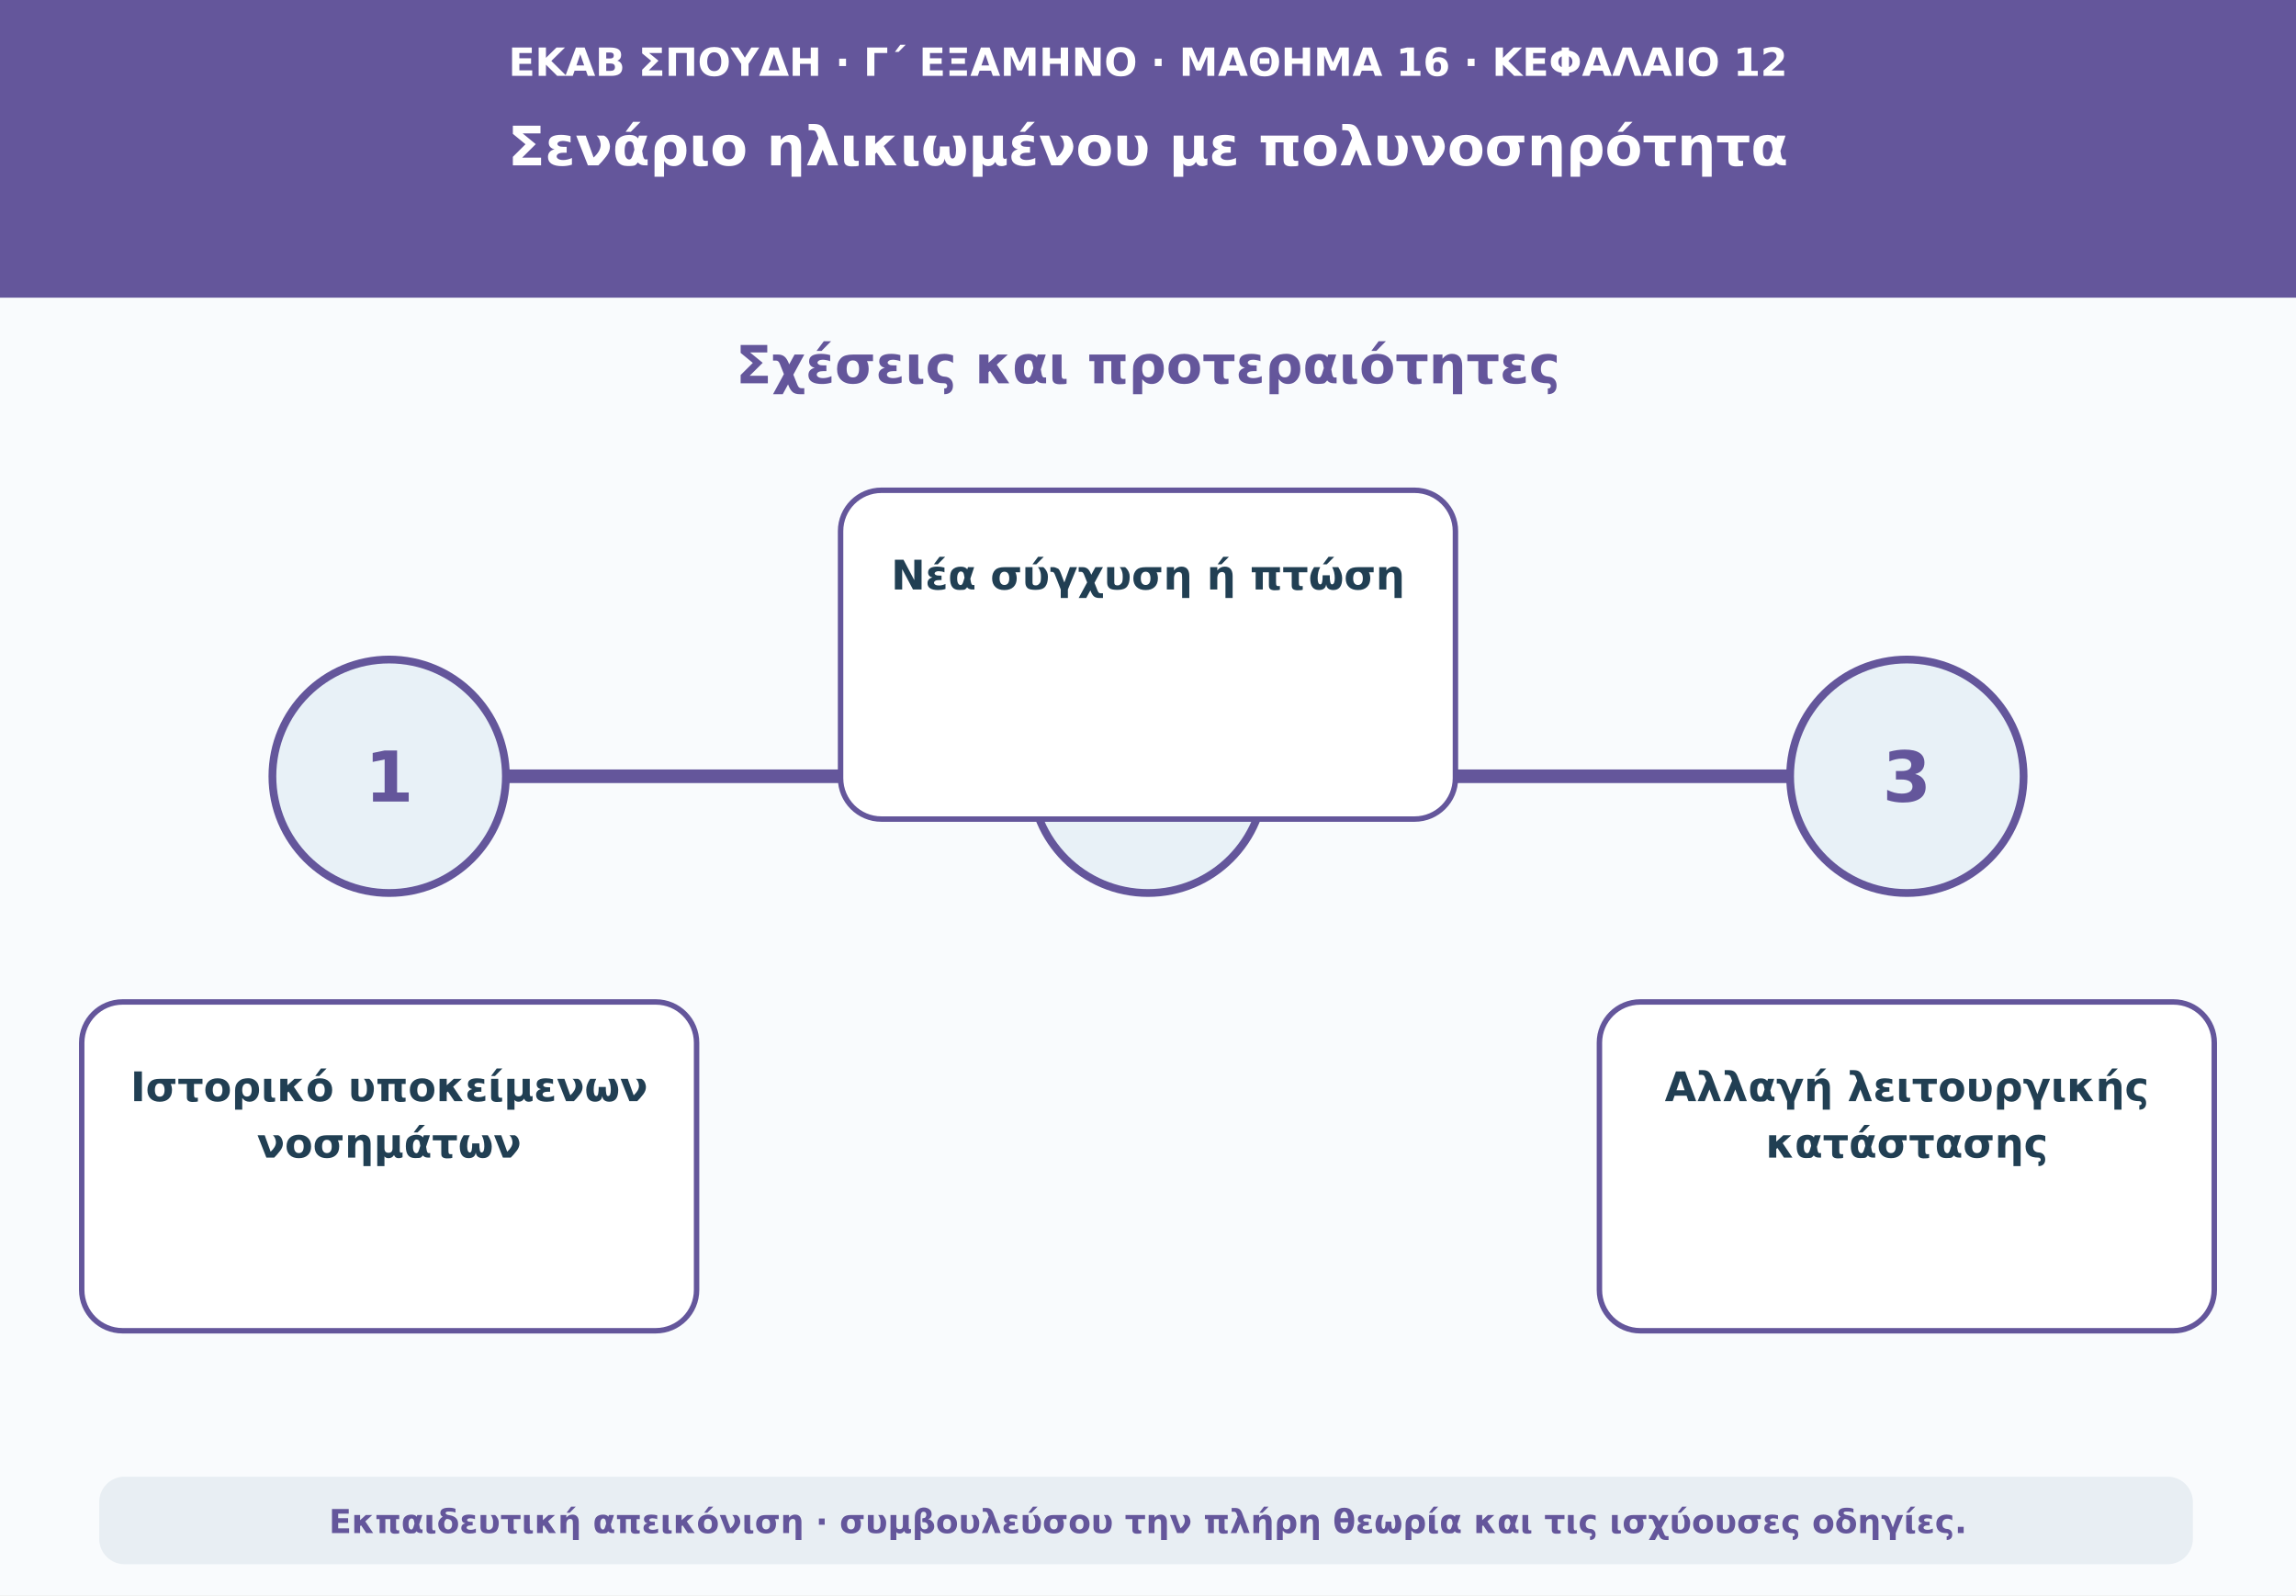
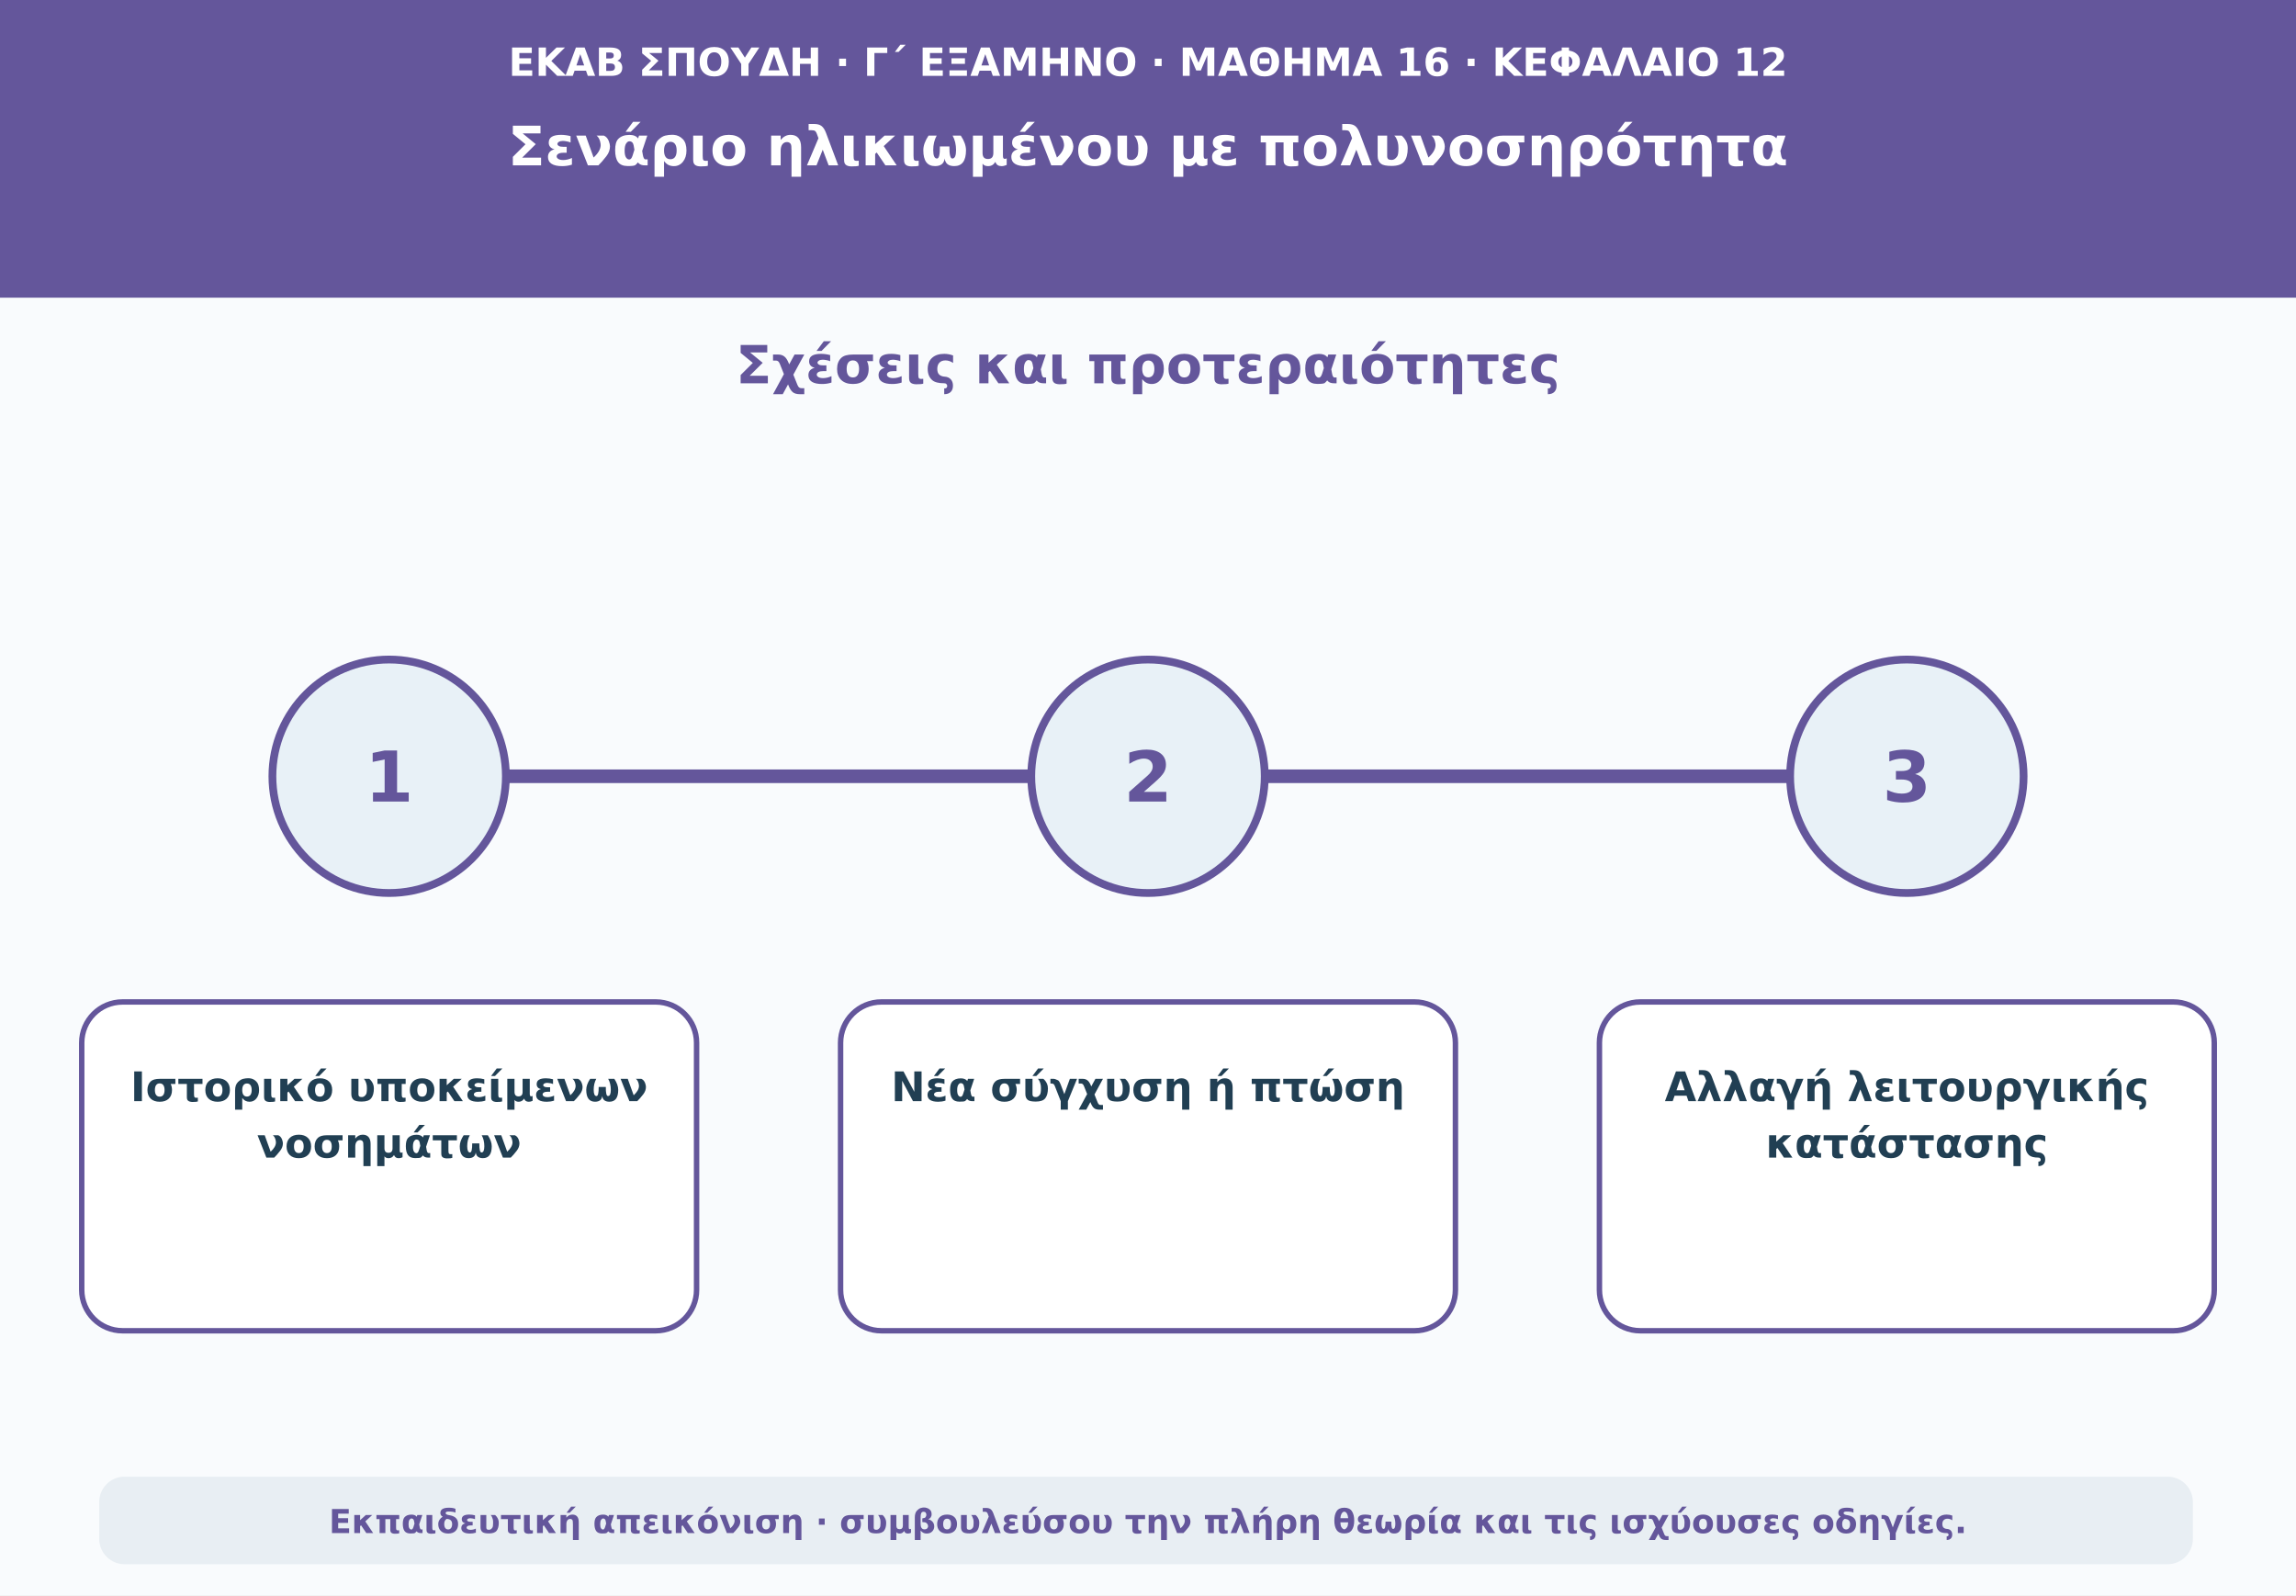
<svg xmlns="http://www.w3.org/2000/svg" viewBox="0 0 1180 820" role="img" aria-labelledby="t d">
  <rect width="1180" height="820" fill="#f9fbfd" />
  <path d="M0 0H1180V153H0Z" fill="#64569b" />
  <text x="590" y="39" text-anchor="middle" font-family="DejaVu Sans,Arial,sans-serif" font-size="20" font-weight="690" fill="#ffffff">ΕΚΑΒ ΣΠΟΥΔΗ · Γ΄ ΕΞΑΜΗΝΟ · ΜΑΘΗΜΑ 16 · ΚΕΦΑΛΑΙΟ 12</text>
  <text x="590" y="85" text-anchor="middle" font-family="DejaVu Sans,Arial,sans-serif" font-size="28" font-weight="760" fill="#ffffff">Σενάριο ηλικιωμένου με πολυνοσηρότητα</text>
  <text x="590" y="197" text-anchor="middle" font-family="DejaVu Sans,Arial,sans-serif" font-size="27" font-weight="740" fill="#64569b">Σχέσεις και προτεραιότητες</text>
  <path d="M160 399H1020" stroke="#64569b" stroke-width="7" stroke-linecap="round" />
  <circle cx="200" cy="399" r="60" fill="#e8f1f7" stroke="#64569b" stroke-width="4" />
  <text x="200" y="412" text-anchor="middle" font-family="DejaVu Sans,Arial,sans-serif" font-size="36" font-weight="760" fill="#64569b">1</text>
  <rect x="42" y="515" width="316" height="169" rx="21" fill="#ffffff" stroke="#64569b" stroke-width="2.8" />
  <text x="200" y="566" text-anchor="middle" font-family="DejaVu Sans,Arial,sans-serif" font-size="21" font-weight="650" fill="#213f53">Ιστορικό υποκείμενων</text>
  <text x="200" y="595" text-anchor="middle" font-family="DejaVu Sans,Arial,sans-serif" font-size="21" font-weight="650" fill="#213f53">νοσημάτων</text>
  <circle cx="590" cy="399" r="60" fill="#e8f1f7" stroke="#64569b" stroke-width="4" />
  <text x="590" y="412" text-anchor="middle" font-family="DejaVu Sans,Arial,sans-serif" font-size="36" font-weight="760" fill="#64569b">2</text>
-   <rect x="432" y="252" width="316" height="169" rx="21" fill="#ffffff" stroke="#64569b" stroke-width="2.8" />
-   <text x="590" y="303" text-anchor="middle" font-family="DejaVu Sans,Arial,sans-serif" font-size="21" font-weight="650" fill="#213f53">Νέα σύγχυση ή πτώση</text>
+   <rect x="432" y="515" width="316" height="169" rx="21" fill="#ffffff" stroke="#64569b" stroke-width="2.8" />
+   <text x="590" y="566" text-anchor="middle" font-family="DejaVu Sans,Arial,sans-serif" font-size="21" font-weight="650" fill="#213f53">Νέα σύγχυση ή πτώση</text>
  <circle cx="980" cy="399" r="60" fill="#e8f1f7" stroke="#64569b" stroke-width="4" />
  <text x="980" y="412" text-anchor="middle" font-family="DejaVu Sans,Arial,sans-serif" font-size="36" font-weight="760" fill="#64569b">3</text>
  <rect x="822" y="515" width="316" height="169" rx="21" fill="#ffffff" stroke="#64569b" stroke-width="2.8" />
  <text x="980" y="566" text-anchor="middle" font-family="DejaVu Sans,Arial,sans-serif" font-size="21" font-weight="650" fill="#213f53">Αλλαγή λειτουργικής</text>
  <text x="980" y="595" text-anchor="middle" font-family="DejaVu Sans,Arial,sans-serif" font-size="21" font-weight="650" fill="#213f53">κατάστασης</text>
  <rect x="51" y="759" width="1076" height="45" rx="13" fill="#e8eef3" />
  <text x="590" y="788" text-anchor="middle" font-family="DejaVu Sans,Arial,sans-serif" font-size="17" font-weight="610" fill="#64569b">Εκπαιδευτική απεικόνιση · συμβουλεύσου την πλήρη θεωρία και τις ισχύουσες οδηγίες.</text>
</svg>
